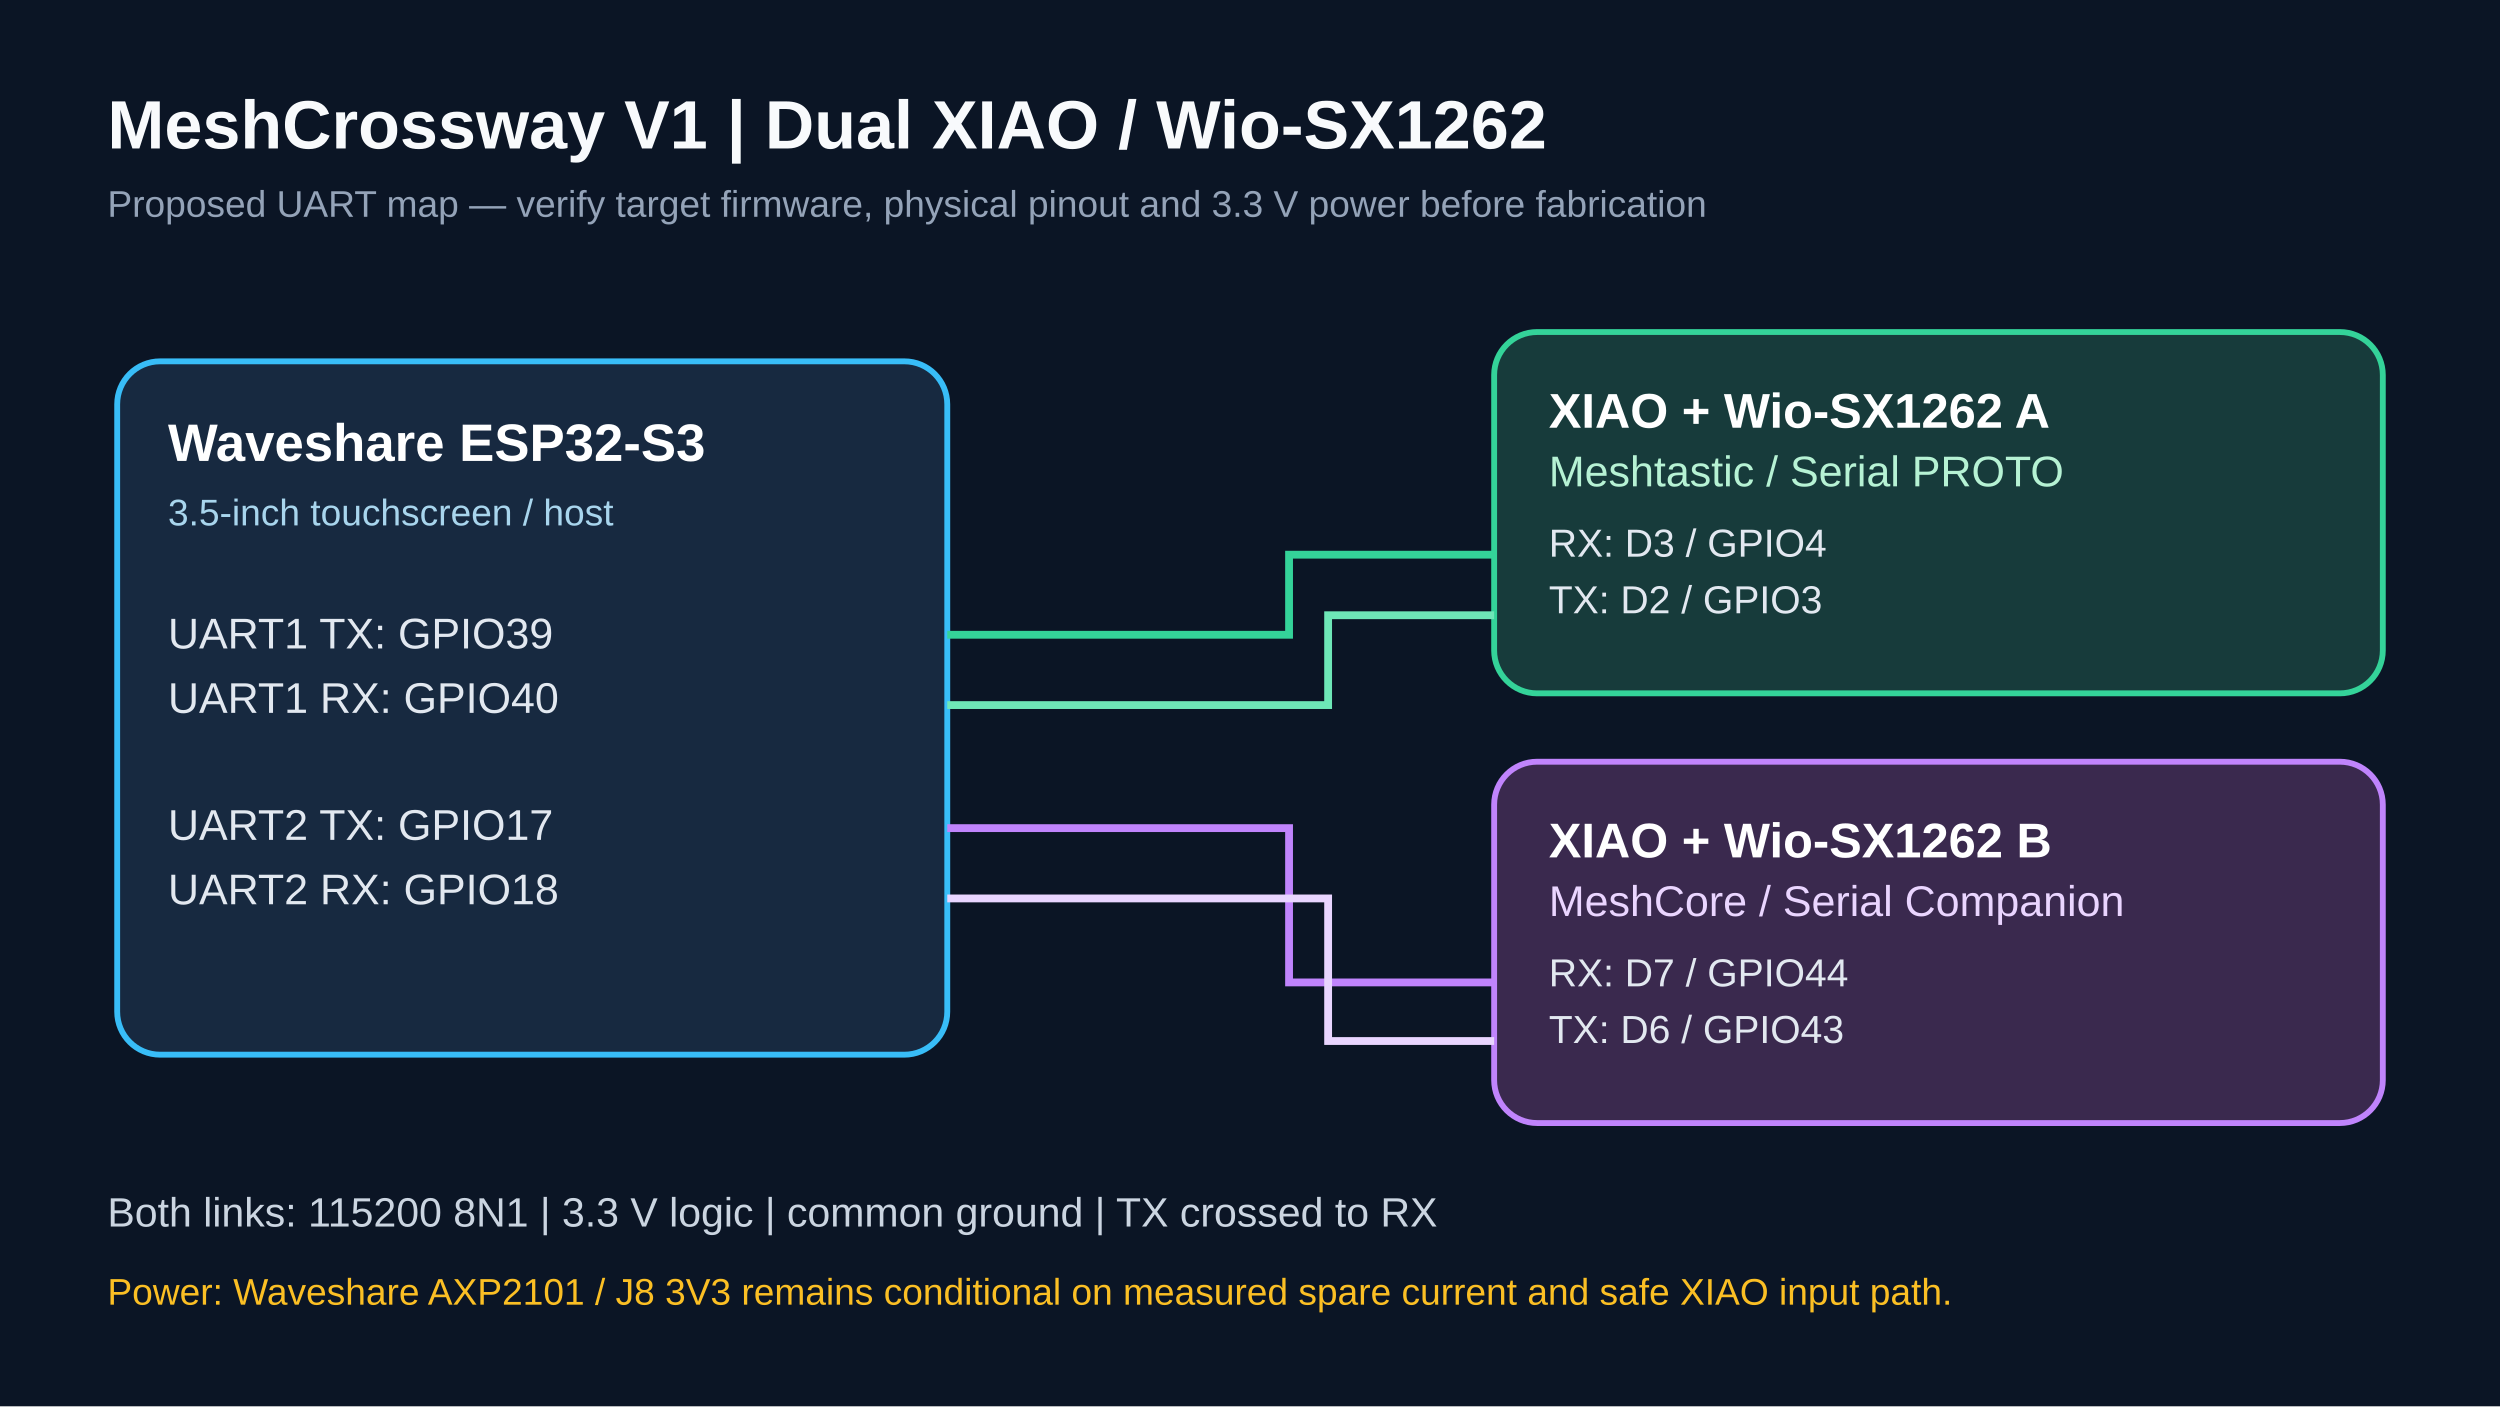
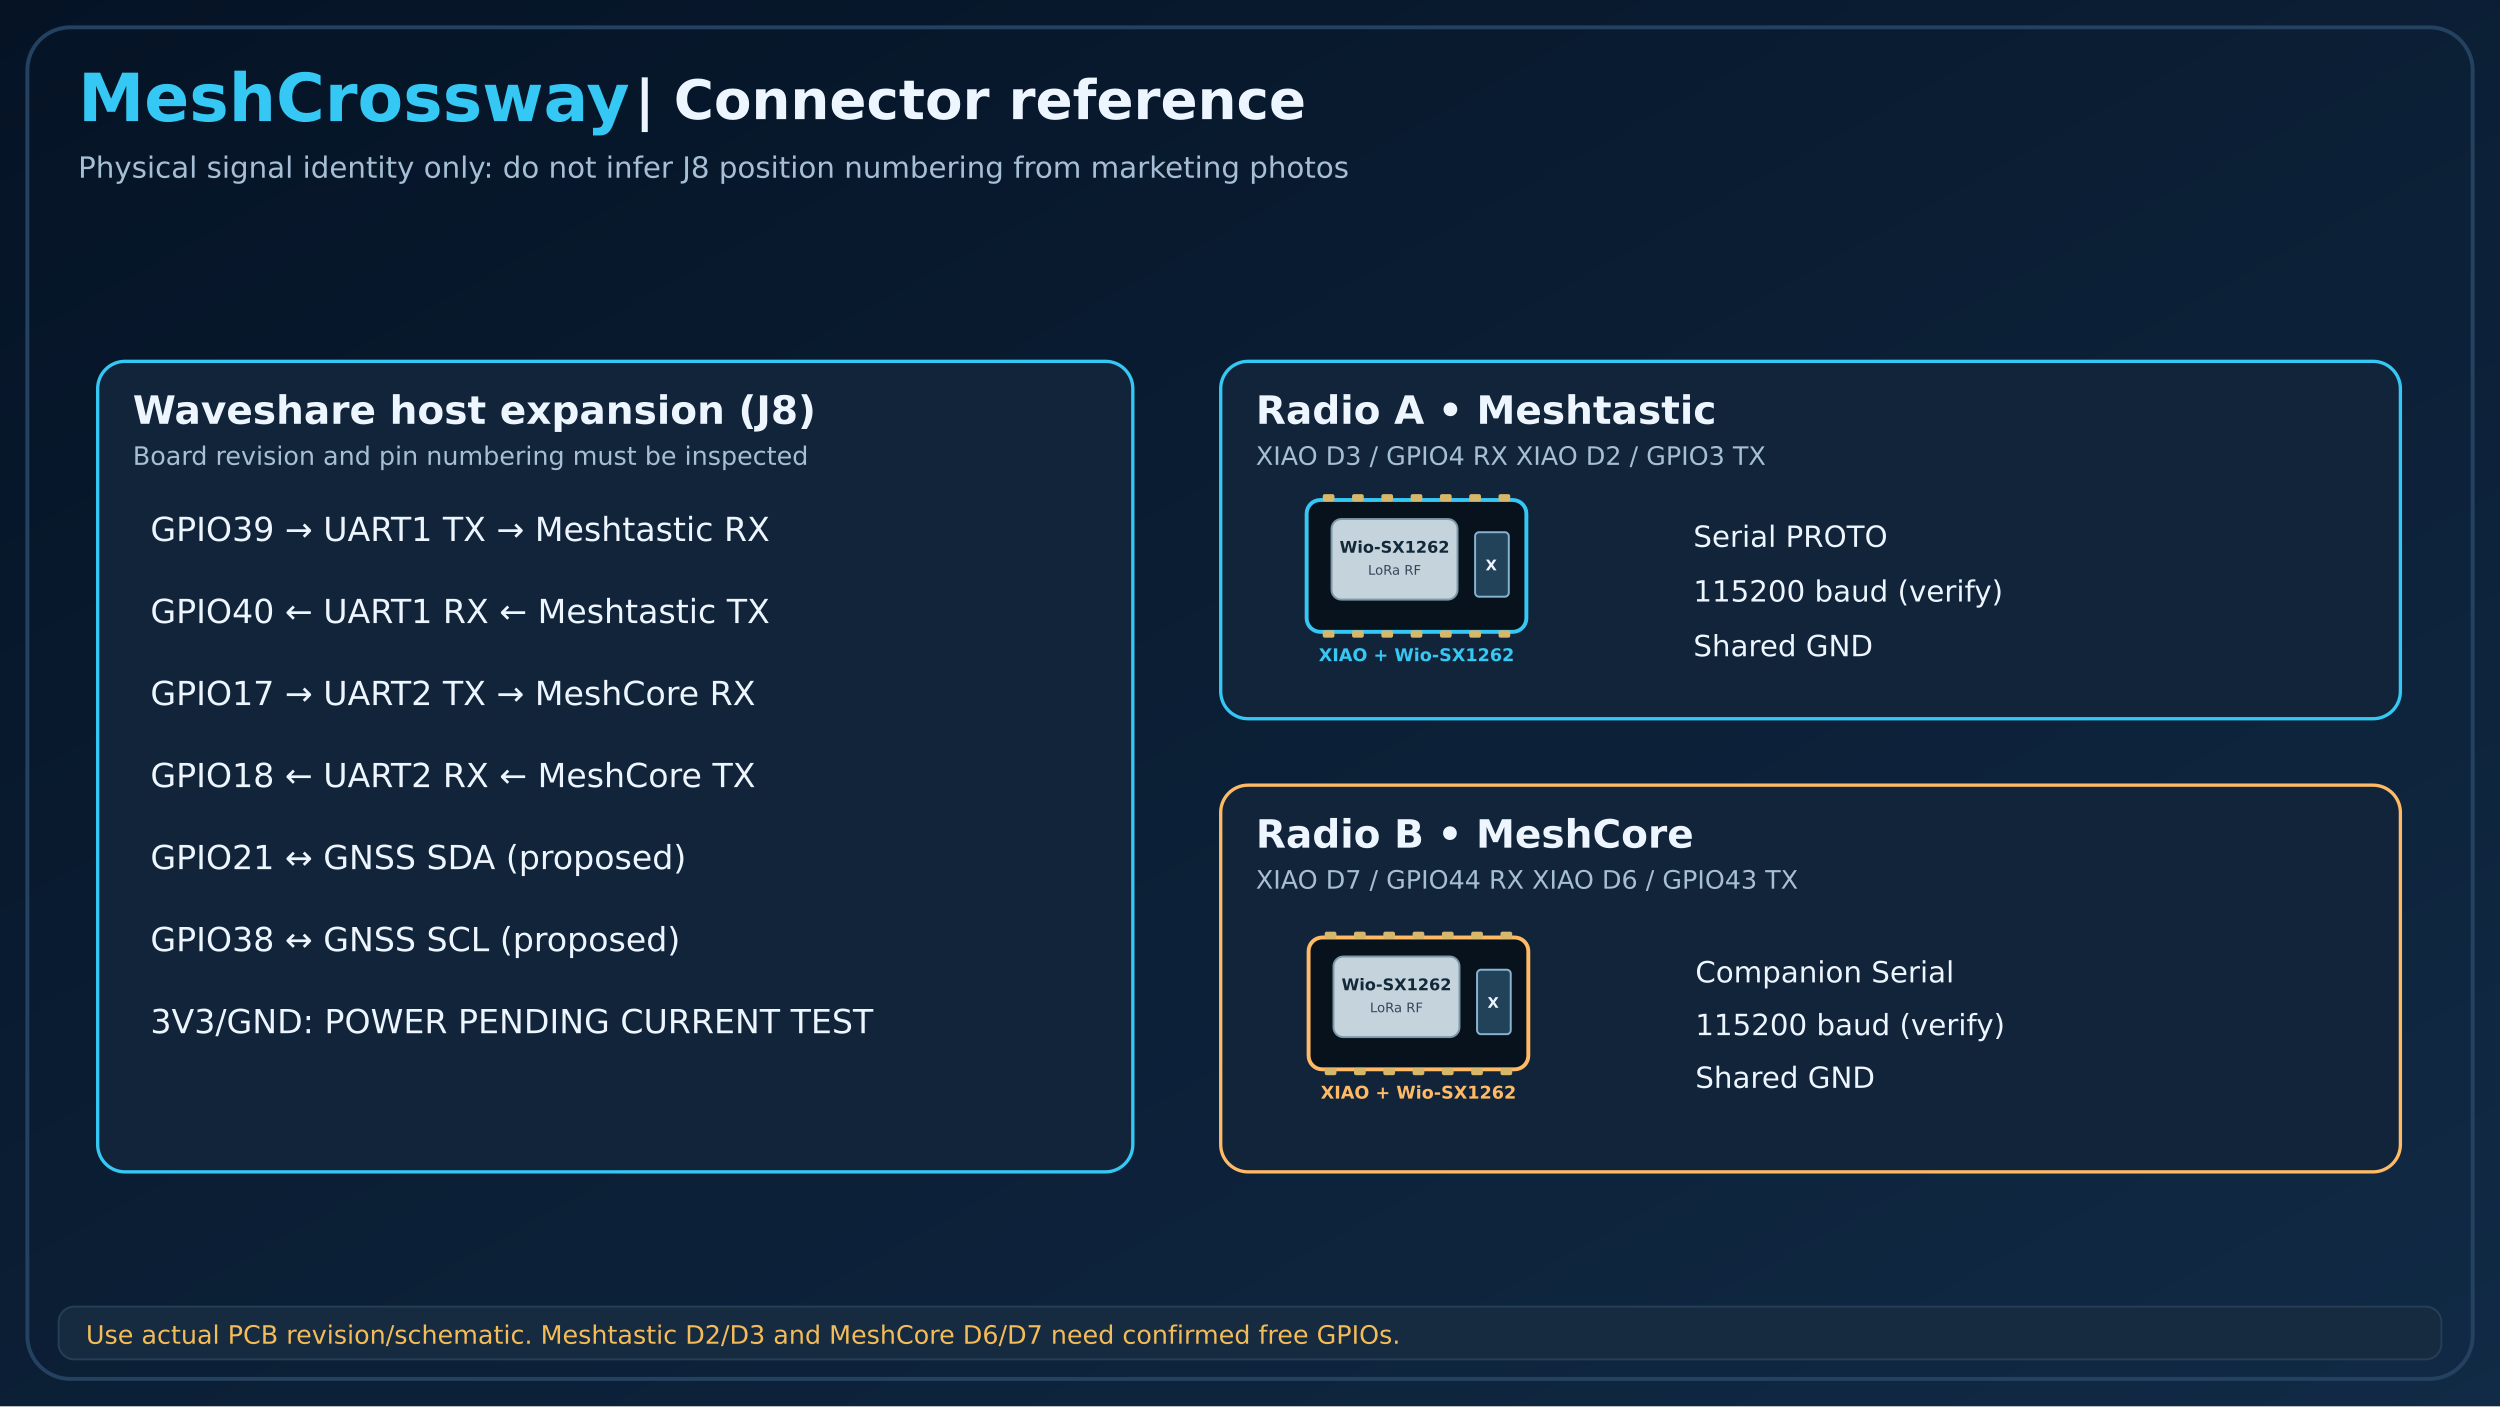
- <svg xmlns="http://www.w3.org/2000/svg" width="1280" height="720" viewBox="0 0 1280 720">
-   <rect width="1280" height="720" fill="#0b1525" />
-   <text x="55" y="76" fill="#f8fafc" font-family="Arial" font-size="35" font-weight="bold">MeshCrossway V1 | Dual XIAO / Wio-SX1262</text>
-   <text x="55" y="111" fill="#94a3b8" font-family="Arial" font-size="19">Proposed UART map — verify target firmware, physical pinout and 3.3 V power before fabrication</text>
-   <rect x="60" y="185" width="425" height="355" rx="22" fill="#172940" stroke="#38bdf8" stroke-width="3" />
-   <text x="86" y="236" fill="#ffffff" font-family="Arial" font-size="27" font-weight="bold">Waveshare ESP32-S3</text>
-   <text x="86" y="269" fill="#a8d5ed" font-family="Arial" font-size="19">3.5-inch touchscreen / host</text>
-   <text x="86" y="332" fill="#e2e8f0" font-family="Arial" font-size="22">UART1 TX: GPIO39</text>
-   <text x="86" y="365" fill="#e2e8f0" font-family="Arial" font-size="22">UART1 RX: GPIO40</text>
-   <text x="86" y="430" fill="#e2e8f0" font-family="Arial" font-size="22">UART2 TX: GPIO17</text>
-   <text x="86" y="463" fill="#e2e8f0" font-family="Arial" font-size="22">UART2 RX: GPIO18</text>
-   <rect x="765" y="170" width="455" height="185" rx="22" fill="#173b3b" stroke="#34d399" stroke-width="3" />
-   <text x="793" y="219" fill="#ffffff" font-family="Arial" font-size="25" font-weight="bold">XIAO + Wio-SX1262 A</text>
-   <text x="793" y="249" fill="#b6f2d4" font-family="Arial" font-size="22">Meshtastic / Serial PROTO</text>
-   <text x="793" y="285" fill="#e2e8f0" font-family="Arial" font-size="20">RX: D3 / GPIO4</text>
-   <text x="793" y="314" fill="#e2e8f0" font-family="Arial" font-size="20">TX: D2 / GPIO3</text>
-   <rect x="765" y="390" width="455" height="185" rx="22" fill="#3a294e" stroke="#c084fc" stroke-width="3" />
-   <text x="793" y="439" fill="#ffffff" font-family="Arial" font-size="25" font-weight="bold">XIAO + Wio-SX1262 B</text>
-   <text x="793" y="469" fill="#ead5ff" font-family="Arial" font-size="22">MeshCore / Serial Companion</text>
-   <text x="793" y="505" fill="#e2e8f0" font-family="Arial" font-size="20">RX: D7 / GPIO44</text>
-   <text x="793" y="534" fill="#e2e8f0" font-family="Arial" font-size="20">TX: D6 / GPIO43</text>
-   <g fill="none" stroke-width="4">
-     <path d="M485 325H660V284H765" stroke="#34d399" />
-     <path d="M485 361H680V315H765" stroke="#6ee7b7" />
-     <path d="M485 424H660V503H765" stroke="#c084fc" />
-     <path d="M485 460H680V533H765" stroke="#e9d5ff" />
-   </g>
-   <text x="55" y="628" fill="#cbd5e1" font-family="Arial" font-size="21">Both links: 115200 8N1 | 3.3 V logic | common ground | TX crossed to RX</text>
-   <text x="55" y="668" fill="#fbbf24" font-family="Arial" font-size="19">Power: Waveshare AXP2101 / J8 3V3 remains conditional on measured spare current and safe XIAO input path.</text>
+ <svg xmlns="http://www.w3.org/2000/svg" width="1280" height="720" viewBox="0 0 1280 720" role="img" aria-label="Connector reference">
+   <defs>
+     <linearGradient id="bg" x1="0" y1="0" x2="1" y2="1">
+       <stop offset="0" stop-color="#051325" />
+       <stop offset="1" stop-color="#112a45" />
+     </linearGradient>
+     <linearGradient id="glass" x1="0" x2="1">
+       <stop offset="0" stop-color="#d9efff" stop-opacity="0.21" />
+       <stop offset="1" stop-color="#8bd0f5" stop-opacity="0.07" />
+     </linearGradient>
+     <marker id="arr" markerWidth="7" markerHeight="7" refX="6" refY="3.5" orient="auto" markerUnits="strokeWidth">
+       <path d="M0 0 L7 3.5 L0 7 z" fill="#85dbff" />
+     </marker>
+     <marker id="arr2" markerWidth="7" markerHeight="7" refX="6" refY="3.5" orient="auto" markerUnits="strokeWidth">
+       <path d="M0 0 L7 3.5 L0 7 z" fill="#ffba65" />
+     </marker>
+   </defs>
+   <rect x="0" y="0" width="1280" height="720" rx="0" fill="url(#bg)" stroke="none" stroke-width="1" />
+   <rect x="14" y="14" width="1252" height="692" rx="22" fill="none" stroke="#244260" stroke-width="2" />
+   <text x="40" y="62" font-family="DejaVu Sans,Arial,sans-serif" font-size="34" fill="#36c8f4" font-weight="bold">MeshCrossway</text>
+   <text x="325" y="61" font-family="DejaVu Sans,Arial,sans-serif" font-size="28" fill="#edf5ff" font-weight="bold">| Connector reference</text>
+   <text x="40" y="91" font-family="DejaVu Sans,Arial,sans-serif" font-size="15" fill="#a6bfd4" font-weight="normal">Physical signal identity only: do not infer J8 position numbering from marketing photos</text>
+   <rect x="30" y="669" width="1220" height="27" rx="8" fill="#162a40" stroke="#253f57" stroke-width="1" />
+   <text x="44" y="688" font-family="DejaVu Sans,Arial,sans-serif" font-size="13" fill="#f4bc58" font-weight="normal">Use actual PCB revision/schematic. Meshtastic D2/D3 and MeshCore D6/D7 need confirmed free GPIOs.</text>
+   <rect x="50" y="185" width="530" height="415" rx="14" fill="#11243a" stroke="#36c8f4" stroke-width="1.7" />
+   <text x="68" y="217" font-family="DejaVu Sans,Arial,sans-serif" font-size="20" fill="#edf5ff" font-weight="bold">Waveshare host expansion (J8)</text>
+   <text x="68" y="238" font-family="DejaVu Sans,Arial,sans-serif" font-size="13" fill="#a6bfd4" font-weight="normal">Board revision and pin numbering must be inspected</text>
+   <text x="77" y="277" font-family="DejaVu Sans,Arial,sans-serif" font-size="17" fill="#edf5ff" font-weight="normal">GPIO39   →  UART1 TX → Meshtastic RX</text>
+   <text x="77" y="319" font-family="DejaVu Sans,Arial,sans-serif" font-size="17" fill="#edf5ff" font-weight="normal">GPIO40   ←  UART1 RX ← Meshtastic TX</text>
+   <text x="77" y="361" font-family="DejaVu Sans,Arial,sans-serif" font-size="17" fill="#edf5ff" font-weight="normal">GPIO17   →  UART2 TX → MeshCore RX</text>
+   <text x="77" y="403" font-family="DejaVu Sans,Arial,sans-serif" font-size="17" fill="#edf5ff" font-weight="normal">GPIO18   ←  UART2 RX ← MeshCore TX</text>
+   <text x="77" y="445" font-family="DejaVu Sans,Arial,sans-serif" font-size="17" fill="#edf5ff" font-weight="normal">GPIO21   ↔  GNSS SDA (proposed)</text>
+   <text x="77" y="487" font-family="DejaVu Sans,Arial,sans-serif" font-size="17" fill="#edf5ff" font-weight="normal">GPIO38   ↔  GNSS SCL (proposed)</text>
+   <text x="77" y="529" font-family="DejaVu Sans,Arial,sans-serif" font-size="17" fill="#edf5ff" font-weight="normal">3V3/GND: POWER PENDING CURRENT TEST</text>
+   <rect x="625" y="185" width="604" height="183" rx="14" fill="#11243a" stroke="#36c8f4" stroke-width="1.7" />
+   <text x="643" y="217" font-family="DejaVu Sans,Arial,sans-serif" font-size="20" fill="#edf5ff" font-weight="bold">Radio A  •  Meshtastic</text>
+   <text x="643" y="238" font-family="DejaVu Sans,Arial,sans-serif" font-size="13" fill="#a6bfd4" font-weight="normal">XIAO D3 / GPIO4 RX      XIAO D2 / GPIO3 TX</text>
+   <rect x="669" y="256" width="112.5" height="67.5" rx="7" fill="#07121c" stroke="#36c8f4" stroke-width="2" />
+   <rect x="677.25" y="253.0" width="6.0" height="3.75" rx="1" fill="#d7b86a" stroke="none" stroke-width="1" />
+   <rect x="677.25" y="322.75" width="6.0" height="3.75" rx="1" fill="#d7b86a" stroke="none" stroke-width="1" />
+   <rect x="692.25" y="253.0" width="6.0" height="3.75" rx="1" fill="#d7b86a" stroke="none" stroke-width="1" />
+   <rect x="692.25" y="322.75" width="6.0" height="3.75" rx="1" fill="#d7b86a" stroke="none" stroke-width="1" />
+   <rect x="707.25" y="253.0" width="6.0" height="3.75" rx="1" fill="#d7b86a" stroke="none" stroke-width="1" />
+   <rect x="707.25" y="322.75" width="6.0" height="3.75" rx="1" fill="#d7b86a" stroke="none" stroke-width="1" />
+   <rect x="722.25" y="253.0" width="6.0" height="3.75" rx="1" fill="#d7b86a" stroke="none" stroke-width="1" />
+   <rect x="722.25" y="322.75" width="6.0" height="3.75" rx="1" fill="#d7b86a" stroke="none" stroke-width="1" />
+   <rect x="737.25" y="253.0" width="6.0" height="3.75" rx="1" fill="#d7b86a" stroke="none" stroke-width="1" />
+   <rect x="737.25" y="322.75" width="6.0" height="3.75" rx="1" fill="#d7b86a" stroke="none" stroke-width="1" />
+   <rect x="752.25" y="253.0" width="6.0" height="3.75" rx="1" fill="#d7b86a" stroke="none" stroke-width="1" />
+   <rect x="752.25" y="322.75" width="6.0" height="3.75" rx="1" fill="#d7b86a" stroke="none" stroke-width="1" />
+   <rect x="767.25" y="253.0" width="6.0" height="3.75" rx="1" fill="#d7b86a" stroke="none" stroke-width="1" />
+   <rect x="767.25" y="322.75" width="6.0" height="3.75" rx="1" fill="#d7b86a" stroke="none" stroke-width="1" />
+   <rect x="681.75" y="265.75" width="64.5" height="41.25" rx="5" fill="#c4d3dc" stroke="#7e99aa" stroke-width="1" />
+   <text x="714.0" y="283.0" font-family="DejaVu Sans,Arial,sans-serif" font-size="8.25" fill="#122939" font-weight="bold" text-anchor="middle">Wio-SX1262</text>
+   <text x="714.0" y="294.25" font-family="DejaVu Sans,Arial,sans-serif" font-size="6.75" fill="#34465a" font-weight="normal" text-anchor="middle">LoRa RF</text>
+   <rect x="755.25" y="272.5" width="17.25" height="33.0" rx="2" fill="#224259" stroke="#86b4d1" stroke-width="1" />
+   <text x="763.5" y="292.0" font-family="DejaVu Sans,Arial,sans-serif" font-size="7.5" fill="#edf5ff" font-weight="bold" text-anchor="middle">X</text>
+   <text x="725.25" y="338.5" font-family="DejaVu Sans,Arial,sans-serif" font-size="9.0" fill="#36c8f4" font-weight="bold" text-anchor="middle">XIAO + Wio-SX1262</text>
+   <text x="867" y="280" font-family="DejaVu Sans,Arial,sans-serif" font-size="15" fill="#edf5ff" font-weight="normal">Serial PROTO</text>
+   <text x="867" y="308" font-family="DejaVu Sans,Arial,sans-serif" font-size="15" fill="#edf5ff" font-weight="normal">115200 baud (verify)</text>
+   <text x="867" y="336" font-family="DejaVu Sans,Arial,sans-serif" font-size="15" fill="#edf5ff" font-weight="normal">Shared GND</text>
+   <rect x="625" y="402" width="604" height="198" rx="14" fill="#11243a" stroke="#ffba65" stroke-width="1.7" />
+   <text x="643" y="434" font-family="DejaVu Sans,Arial,sans-serif" font-size="20" fill="#edf5ff" font-weight="bold">Radio B  •  MeshCore</text>
+   <text x="643" y="455" font-family="DejaVu Sans,Arial,sans-serif" font-size="13" fill="#a6bfd4" font-weight="normal">XIAO D7 / GPIO44 RX     XIAO D6 / GPIO43 TX</text>
+   <rect x="670" y="480" width="112.5" height="67.5" rx="7" fill="#07121c" stroke="#ffba65" stroke-width="2" />
+   <rect x="678.25" y="477.0" width="6.0" height="3.75" rx="1" fill="#d7b86a" stroke="none" stroke-width="1" />
+   <rect x="678.25" y="546.75" width="6.0" height="3.75" rx="1" fill="#d7b86a" stroke="none" stroke-width="1" />
+   <rect x="693.25" y="477.0" width="6.0" height="3.75" rx="1" fill="#d7b86a" stroke="none" stroke-width="1" />
+   <rect x="693.25" y="546.75" width="6.0" height="3.75" rx="1" fill="#d7b86a" stroke="none" stroke-width="1" />
+   <rect x="708.25" y="477.0" width="6.0" height="3.75" rx="1" fill="#d7b86a" stroke="none" stroke-width="1" />
+   <rect x="708.25" y="546.75" width="6.0" height="3.75" rx="1" fill="#d7b86a" stroke="none" stroke-width="1" />
+   <rect x="723.25" y="477.0" width="6.0" height="3.75" rx="1" fill="#d7b86a" stroke="none" stroke-width="1" />
+   <rect x="723.25" y="546.75" width="6.0" height="3.75" rx="1" fill="#d7b86a" stroke="none" stroke-width="1" />
+   <rect x="738.25" y="477.0" width="6.0" height="3.75" rx="1" fill="#d7b86a" stroke="none" stroke-width="1" />
+   <rect x="738.25" y="546.75" width="6.0" height="3.75" rx="1" fill="#d7b86a" stroke="none" stroke-width="1" />
+   <rect x="753.25" y="477.0" width="6.0" height="3.75" rx="1" fill="#d7b86a" stroke="none" stroke-width="1" />
+   <rect x="753.25" y="546.75" width="6.0" height="3.75" rx="1" fill="#d7b86a" stroke="none" stroke-width="1" />
+   <rect x="768.25" y="477.0" width="6.0" height="3.75" rx="1" fill="#d7b86a" stroke="none" stroke-width="1" />
+   <rect x="768.25" y="546.75" width="6.0" height="3.75" rx="1" fill="#d7b86a" stroke="none" stroke-width="1" />
+   <rect x="682.75" y="489.75" width="64.5" height="41.25" rx="5" fill="#c4d3dc" stroke="#7e99aa" stroke-width="1" />
+   <text x="715.0" y="507.0" font-family="DejaVu Sans,Arial,sans-serif" font-size="8.25" fill="#122939" font-weight="bold" text-anchor="middle">Wio-SX1262</text>
+   <text x="715.0" y="518.25" font-family="DejaVu Sans,Arial,sans-serif" font-size="6.75" fill="#34465a" font-weight="normal" text-anchor="middle">LoRa RF</text>
+   <rect x="756.25" y="496.5" width="17.25" height="33.0" rx="2" fill="#224259" stroke="#86b4d1" stroke-width="1" />
+   <text x="764.5" y="516.0" font-family="DejaVu Sans,Arial,sans-serif" font-size="7.5" fill="#edf5ff" font-weight="bold" text-anchor="middle">X</text>
+   <text x="726.25" y="562.5" font-family="DejaVu Sans,Arial,sans-serif" font-size="9.0" fill="#ffba65" font-weight="bold" text-anchor="middle">XIAO + Wio-SX1262</text>
+   <text x="868" y="503" font-family="DejaVu Sans,Arial,sans-serif" font-size="15" fill="#edf5ff" font-weight="normal">Companion Serial</text>
+   <text x="868" y="530" font-family="DejaVu Sans,Arial,sans-serif" font-size="15" fill="#edf5ff" font-weight="normal">115200 baud (verify)</text>
+   <text x="868" y="557" font-family="DejaVu Sans,Arial,sans-serif" font-size="15" fill="#edf5ff" font-weight="normal">Shared GND</text>
</svg>
